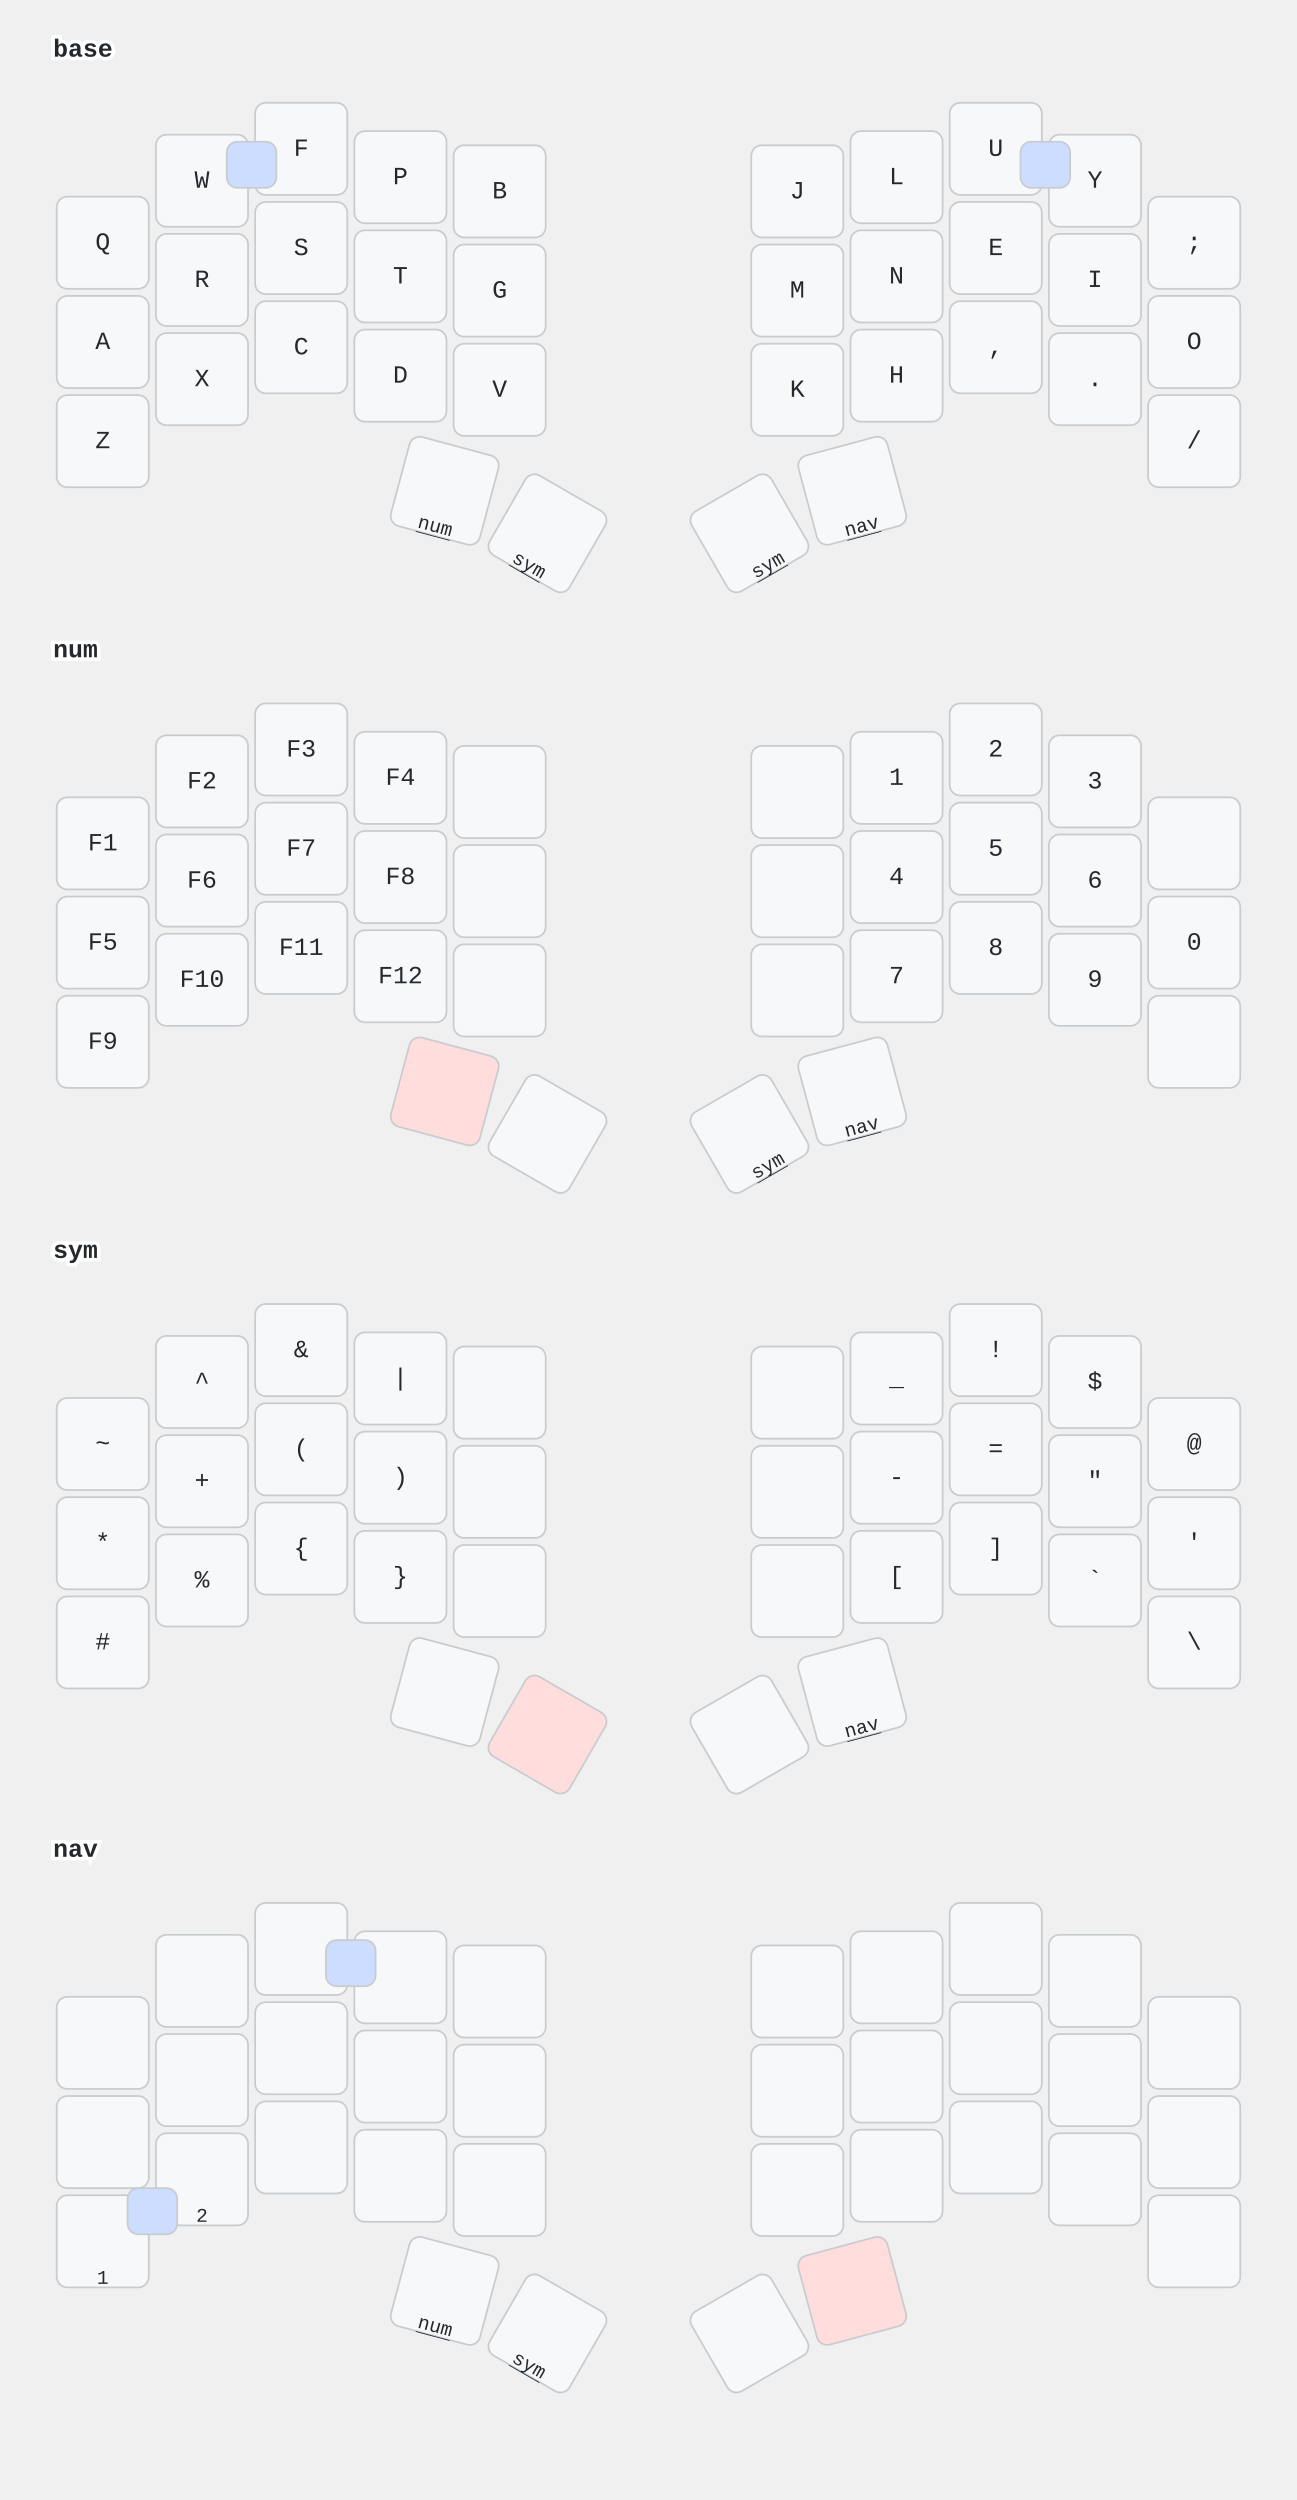
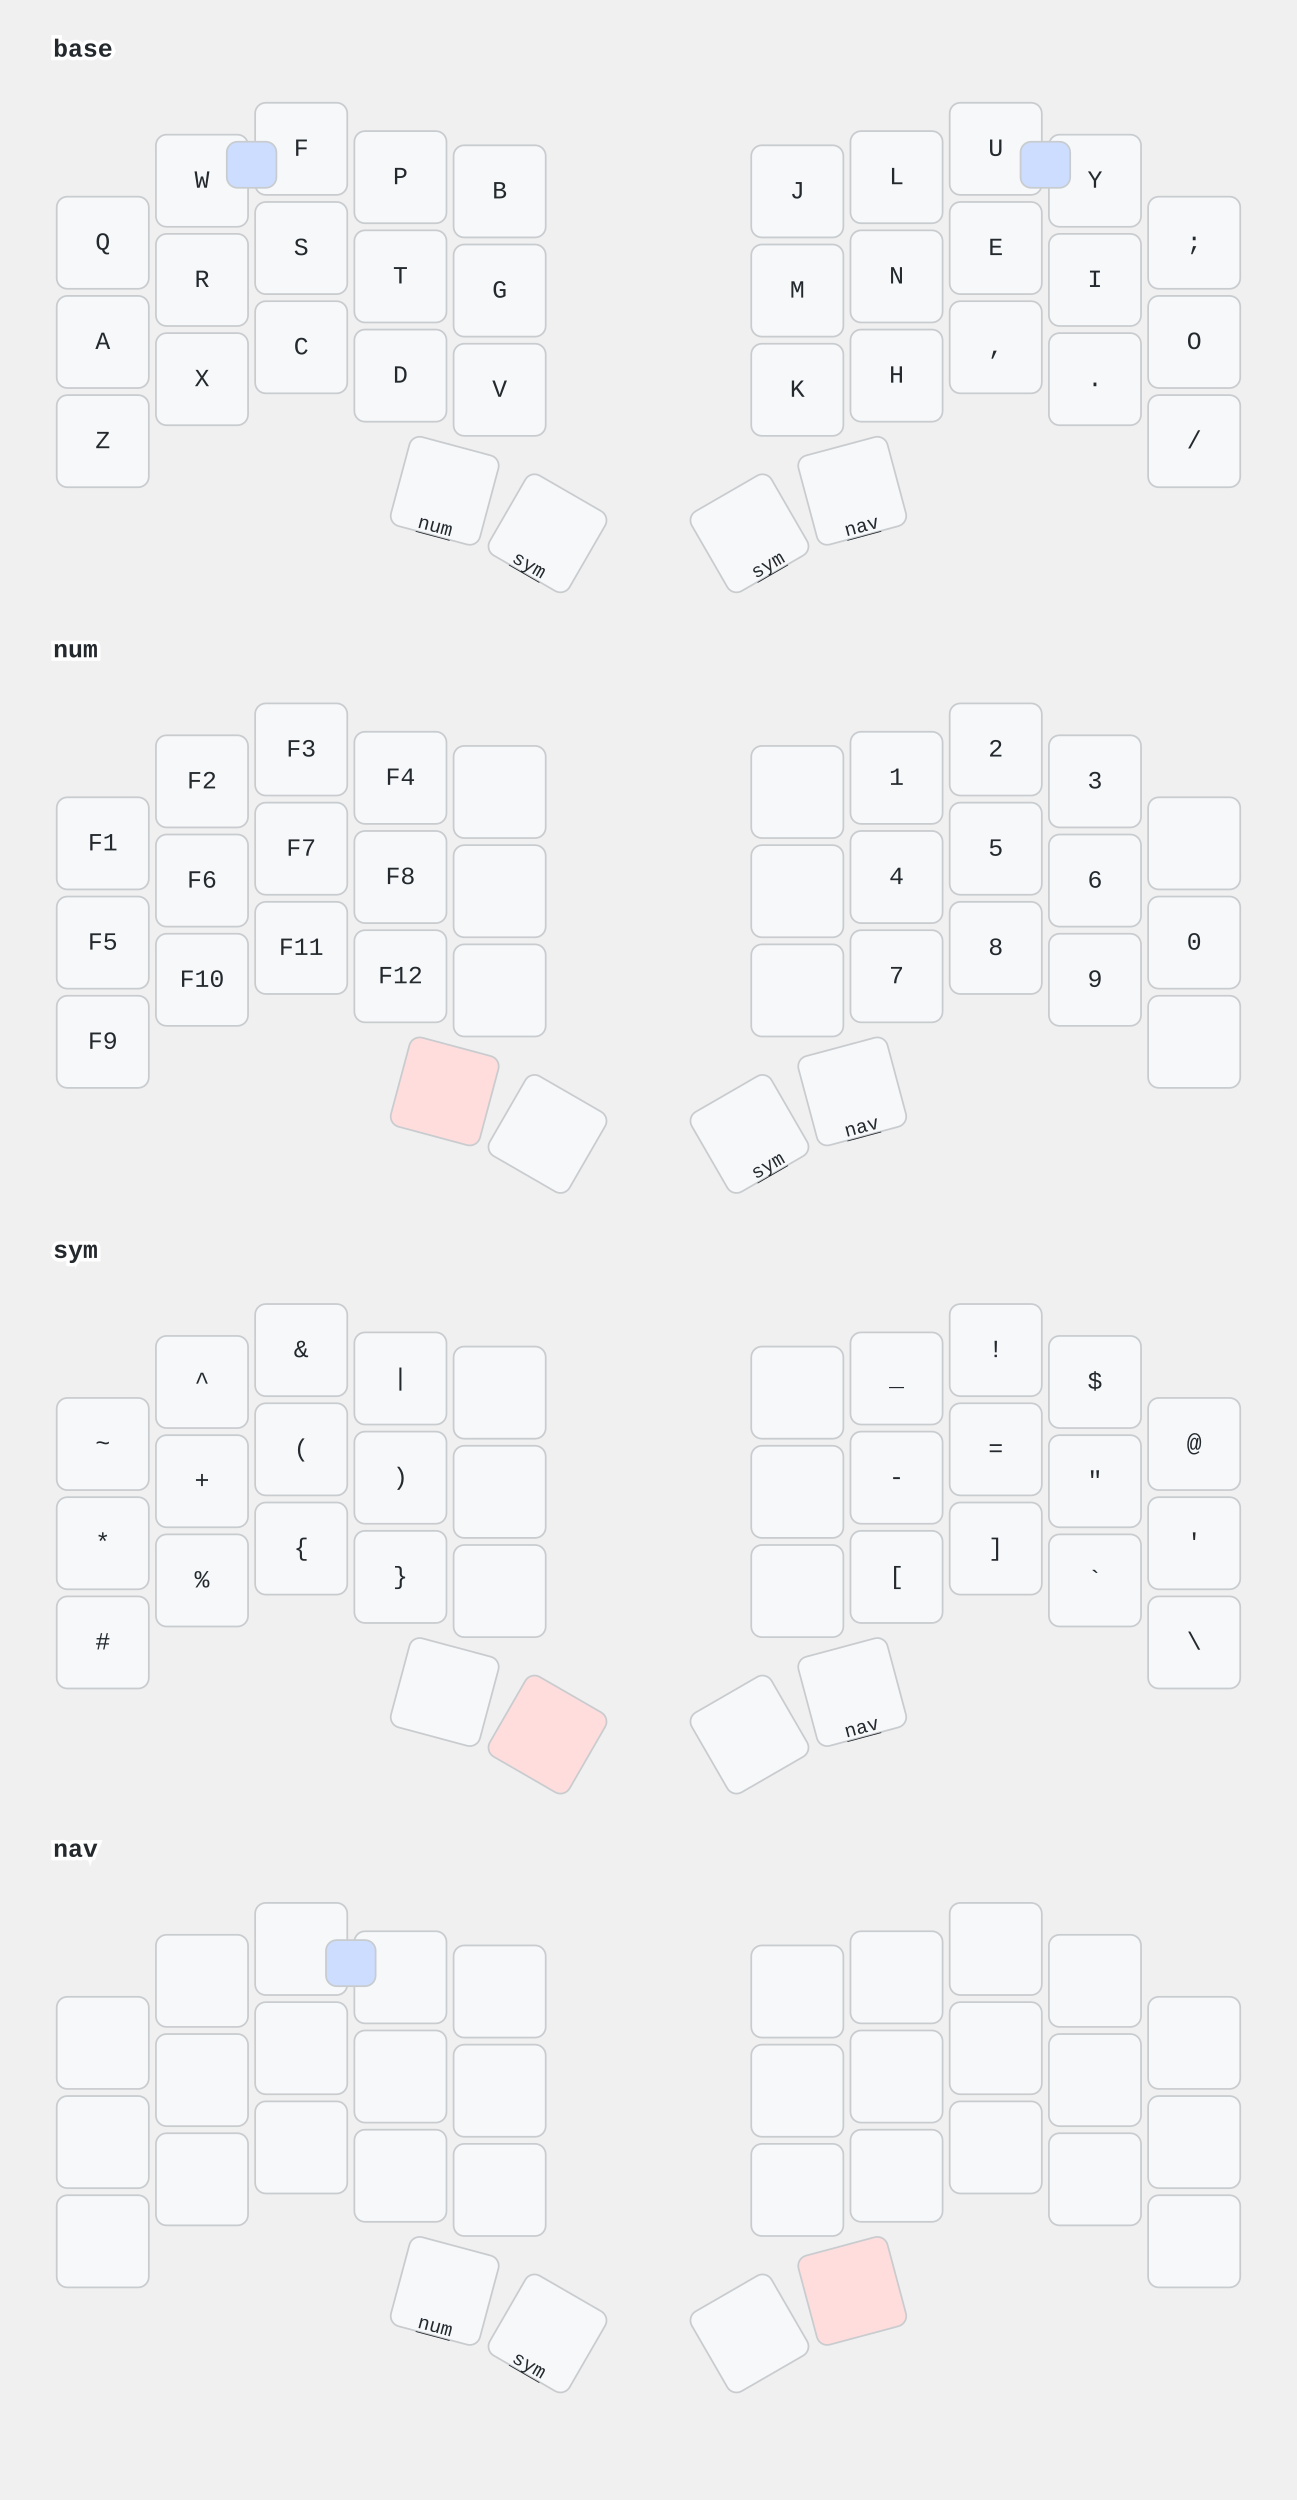
<svg xmlns="http://www.w3.org/2000/svg" xmlns:xlink="http://www.w3.org/1999/xlink" width="732" height="1411" viewBox="0 0 732 1411" class="keymap">
  <defs>/* start glyphs */
<svg id="mdi:alpha-w-box">
      <svg id="mdi-alpha-w-box" viewBox="0 0 24 24">
        <path d="M9,17H15A2,2 0 0,0 17,15V7H15V15H13V8H11V15H9V7H7V15A2,2 0 0,0 9,17M5,3H19A2,2 0 0,1 21,5V19A2,2 0 0,1 19,21H5A2,2 0 0,1 3,19V5A2,2 0 0,1 5,3Z" />
      </svg>
    </svg>
    <svg id="mdi:apple-keyboard-command">
      <svg id="mdi-apple-keyboard-command" viewBox="0 0 24 24">
        <path d="M6,2A4,4 0 0,1 10,6V8H14V6A4,4 0 0,1 18,2A4,4 0 0,1 22,6A4,4 0 0,1 18,10H16V14H18A4,4 0 0,1 22,18A4,4 0 0,1 18,22A4,4 0 0,1 14,18V16H10V18A4,4 0 0,1 6,22A4,4 0 0,1 2,18A4,4 0 0,1 6,14H8V10H6A4,4 0 0,1 2,6A4,4 0 0,1 6,2M16,18A2,2 0 0,0 18,20A2,2 0 0,0 20,18A2,2 0 0,0 18,16H16V18M14,10H10V14H14V10M6,16A2,2 0 0,0 4,18A2,2 0 0,0 6,20A2,2 0 0,0 8,18V16H6M8,6A2,2 0 0,0 6,4A2,2 0 0,0 4,6A2,2 0 0,0 6,8H8V6M18,8A2,2 0 0,0 20,6A2,2 0 0,0 18,4A2,2 0 0,0 16,6V8H18Z" />
      </svg>
    </svg>
    <svg id="mdi:apple-keyboard-control">
      <svg id="mdi-apple-keyboard-control" viewBox="0 0 24 24">
        <path d="M19.78,11.78L18.36,13.19L12,6.83L5.64,13.19L4.22,11.78L12,4L19.78,11.78Z" />
      </svg>
    </svg>
    <svg id="mdi:apple-keyboard-option">
      <svg id="mdi-apple-keyboard-option" viewBox="0 0 24 24">
        <path d="M3,4H9.11L16.15,18H21V20H14.88L7.84,6H3V4M14,4H21V6H14V4Z" />
      </svg>
    </svg>
    <svg id="mdi:apple-keyboard-shift">
      <svg id="mdi-apple-keyboard-shift" viewBox="0 0 24 24">
        <path d="M15,18V12H17.17L12,6.83L6.83,12H9V18H15M12,4L22,14H17V20H7V14H2L12,4Z" />
      </svg>
    </svg>
    <svg id="mdi:arrow-down-bold">
      <svg id="mdi-arrow-down-bold" viewBox="0 0 24 24">
        <path d="M9,4H15V12H19.84L12,19.84L4.16,12H9V4Z" />
      </svg>
    </svg>
    <svg id="mdi:arrow-left-bold">
      <svg id="mdi-arrow-left-bold" viewBox="0 0 24 24">
        <path d="M20,9V15H12V19.84L4.16,12L12,4.16V9H20Z" />
      </svg>
    </svg>
    <svg id="mdi:arrow-right-bold">
      <svg id="mdi-arrow-right-bold" viewBox="0 0 24 24">
        <path d="M4,15V9H12V4.16L19.84,12L12,19.84V15H4Z" />
      </svg>
    </svg>
    <svg id="mdi:arrow-up-bold">
      <svg id="mdi-arrow-up-bold" viewBox="0 0 24 24">
        <path d="M15,20H9V12H4.16L12,4.16L19.84,12H15V20Z" />
      </svg>
    </svg>
    <svg id="mdi:backspace-outline">
      <svg id="mdi-backspace-outline" viewBox="0 0 24 24">
        <path d="M19,15.59L17.59,17L14,13.41L10.41,17L9,15.59L12.59,12L9,8.41L10.41,7L14,10.59L17.59,7L19,8.41L15.41,12L19,15.59M22,3A2,2 0 0,1 24,5V19A2,2 0 0,1 22,21H7C6.31,21 5.77,20.64 5.41,20.11L0,12L5.41,3.88C5.77,3.35 6.31,3 7,3H22M22,5H7L2.28,12L7,19H22V5Z" />
      </svg>
    </svg>
    <svg id="mdi:backspace-reverse-outline">
      <svg id="mdi-backspace-reverse-outline" viewBox="0 0 24 24">
        <path d="M5,15.59L6.41,17L10,13.41L13.59,17L15,15.59L11.41,12L15,8.41L13.59,7L10,10.59L6.41,7L5,8.41L8.59,12L5,15.59M2,3A2,2 0 0,0 0,5V19A2,2 0 0,0 2,21H17C17.69,21 18.23,20.64 18.59,20.11L24,12L18.59,3.88C18.23,3.35 17.69,3 17,3H2M2,5H17L21.72,12L17,19H2V5Z" />
-       </svg>
-     </svg>
-     <svg id="mdi:bluetooth-connect">
-       <svg id="mdi-bluetooth-connect" viewBox="0 0 24 24">
-         <path d="M19,10L17,12L19,14L21,12M14.88,16.29L13,18.17V14.41M13,5.83L14.88,7.71L13,9.58M17.71,7.71L12,2H11V9.58L6.41,5L5,6.41L10.59,12L5,17.58L6.41,19L11,14.41V22H12L17.71,16.29L13.41,12M7,12L5,10L3,12L5,14L7,12Z" />
-       </svg>
-     </svg>
-     <svg id="mdi:bluetooth-off">
-       <svg id="mdi-bluetooth-off" viewBox="0 0 24 24">
-         <path d="M13,5.83L14.88,7.71L13.28,9.31L14.69,10.72L17.71,7.7L12,2H11V7.03L13,9.03M5.41,4L4,5.41L10.59,12L5,17.59L6.41,19L11,14.41V22H12L16.29,17.71L18.59,20L20,18.59M13,18.17V14.41L14.88,16.29" />
      </svg>
    </svg>
    <svg id="mdi:keyboard-esc">
      <svg id="mdi-keyboard-esc" viewBox="0 0 24 24">
        <path d="M1 7H7V9H3V11H7V13H3V15H7V17H1V7M11 7H15V9H11V11H13C14.11 11 15 11.9 15 13V15C15 16.11 14.11 17 13 17H9V15H13V13H11C9.9 13 9 12.11 9 11V9C9 7.9 9.9 7 11 7M19 7H21C22.11 7 23 7.9 23 9V10H21V9H19V15H21V14H23V15C23 16.11 22.11 17 21 17H19C17.9 17 17 16.11 17 15V9C17 7.9 17.9 7 19 7Z" />
      </svg>
    </svg>
    <svg id="mdi:keyboard-return">
      <svg id="mdi-keyboard-return" viewBox="0 0 24 24">
        <path d="M19,7V11H5.83L9.41,7.41L8,6L2,12L8,18L9.41,16.58L5.83,13H21V7H19Z" />
      </svg>
    </svg>
    <svg id="mdi:keyboard-space">
      <svg id="mdi-keyboard-space" viewBox="0 0 24 24">
        <path d="M3 15H5V19H19V15H21V19C21 20.1 20.1 21 19 21H5C3.9 21 3 20.1 3 19V15Z" />
      </svg>
    </svg>
    <svg id="mdi:keyboard-tab">
      <svg id="mdi-keyboard-tab" viewBox="0 0 24 24">
        <path d="M20,18H22V6H20M11.59,7.41L15.17,11H1V13H15.17L11.59,16.58L13,18L19,12L13,6L11.59,7.41Z" />
      </svg>
    </svg>
    <svg id="mdi:lightbulb-on-outline">
      <svg id="mdi-lightbulb-on-outline" viewBox="0 0 24 24">
        <path d="M20,11H23V13H20V11M1,11H4V13H1V11M13,1V4H11V1H13M4.92,3.5L7.05,5.64L5.63,7.05L3.5,4.93L4.92,3.5M16.95,5.63L19.07,3.5L20.5,4.93L18.37,7.05L16.95,5.63M12,6A6,6 0 0,1 18,12C18,14.22 16.79,16.16 15,17.2V19A1,1 0 0,1 14,20H10A1,1 0 0,1 9,19V17.2C7.21,16.16 6,14.22 6,12A6,6 0 0,1 12,6M14,21V22A1,1 0 0,1 13,23H11A1,1 0 0,1 10,22V21H14M11,18H13V15.87C14.73,15.43 16,13.86 16,12A4,4 0 0,0 12,8A4,4 0 0,0 8,12C8,13.86 9.27,15.43 11,15.87V18Z" />
      </svg>
    </svg>
    <svg id="mdi:minus">
      <svg id="mdi-minus" viewBox="0 0 24 24">
        <path d="M19,13H5V11H19V13Z" />
      </svg>
    </svg>
    <svg id="mdi:play-pause">
      <svg id="mdi-play-pause" viewBox="0 0 24 24">
        <path d="M3,5V19L11,12M13,19H16V5H13M18,5V19H21V5" />
      </svg>
    </svg>
    <svg id="mdi:plus">
      <svg id="mdi-plus" viewBox="0 0 24 24">
        <path d="M19,13H13V19H11V13H5V11H11V5H13V11H19V13Z" />
      </svg>
    </svg>
    <svg id="mdi:rocket">
      <svg id="mdi-rocket" viewBox="0 0 24 24">
        <path d="M20 22L16.14 20.45C16.84 18.92 17.34 17.34 17.65 15.73L20 22M7.86 20.45L4 22L6.35 15.73C6.66 17.34 7.16 18.92 7.86 20.45M12 2C12 2 17 4 17 12C17 15.1 16.25 17.75 15.33 19.83C15 20.55 14.29 21 13.5 21H10.5C9.71 21 9 20.55 8.67 19.83C7.76 17.75 7 15.1 7 12C7 4 12 2 12 2M12 12C13.1 12 14 11.1 14 10C14 8.9 13.1 8 12 8C10.9 8 10 8.9 10 10C10 11.1 10.9 12 12 12Z" />
      </svg>
    </svg>
    <svg id="mdi:skip-next">
      <svg id="mdi-skip-next" viewBox="0 0 24 24">
        <path d="M16,18H18V6H16M6,18L14.5,12L6,6V18Z" />
      </svg>
    </svg>
    <svg id="mdi:skip-previous">
      <svg id="mdi-skip-previous" viewBox="0 0 24 24">
        <path d="M6,18V6H8V18H6M9.5,12L18,6V18L9.5,12Z" />
      </svg>
    </svg>
    <svg id="mdi:transfer-down">
      <svg id="mdi-transfer-down" viewBox="0 0 24 24">
        <path d="M16,3V5H8V3H16M16,7V9H8V7H16M16,11V13H8V11H16M5,15H19L12,22L5,15Z" />
      </svg>
    </svg>
    <svg id="mdi:transfer-left">
      <svg id="mdi-transfer-left" viewBox="0 0 24 24">
        <path d="M21,16H19V8H21V16M17,16H15V8H17V16M13,16H11V8H13V16M9,5V19L2,12L9,5Z" />
      </svg>
    </svg>
    <svg id="mdi:transfer-right">
      <svg id="mdi-transfer-right" viewBox="0 0 24 24">
        <path d="M3,8H5V16H3V8M7,8H9V16H7V8M11,8H13V16H11V8M15,19.25V4.75L22.25,12L15,19.25Z" />
      </svg>
    </svg>
    <svg id="mdi:transfer-up">
      <svg id="mdi-transfer-up" viewBox="0 0 24 24">
        <path d="M8,21V19H16V21H8M8,17V15H16V17H8M8,13V11H16V13H8M19,9H5L12,2L19,9Z" />
      </svg>
    </svg>
    <svg id="mdi:volume-high">
      <svg id="mdi-volume-high" viewBox="0 0 24 24">
        <path d="M14,3.23V5.29C16.89,6.15 19,8.83 19,12C19,15.17 16.89,17.84 14,18.7V20.77C18,19.86 21,16.28 21,12C21,7.72 18,4.14 14,3.23M16.5,12C16.5,10.23 15.5,8.71 14,7.97V16C15.5,15.29 16.5,13.76 16.5,12M3,9V15H7L12,20V4L7,9H3Z" />
      </svg>
    </svg>
    <svg id="mdi:volume-low">
      <svg id="mdi-volume-low" viewBox="0 0 24 24">
        <path d="M7,9V15H11L16,20V4L11,9H7Z" />
      </svg>
    </svg>
    <svg id="mdi:volume-off">
      <svg id="mdi-volume-off" viewBox="0 0 24 24">
        <path d="M12,4L9.91,6.09L12,8.18M4.27,3L3,4.27L7.73,9H3V15H7L12,20V13.27L16.25,17.53C15.58,18.04 14.83,18.46 14,18.7V20.77C15.38,20.45 16.63,19.82 17.68,18.96L19.73,21L21,19.73L12,10.73M19,12C19,12.94 18.8,13.82 18.46,14.64L19.97,16.15C20.62,14.91 21,13.5 21,12C21,7.72 18,4.14 14,3.23V5.29C16.89,6.15 19,8.83 19,12M16.5,12C16.5,10.23 15.5,8.71 14,7.97V10.18L16.45,12.63C16.5,12.43 16.5,12.21 16.5,12Z" />
      </svg>
    </svg>
  </defs>/* end glyphs */
<style>/* inherit to force styles through use tags */
svg path {
    fill: inherit;
}

/* font and background color specifications */
svg.keymap {
    font-family: SFMono-Regular,Consolas,Liberation Mono,Menlo,monospace;
    font-size: 14px;
    font-kerning: normal;
    text-rendering: optimizeLegibility;
    fill: #24292e;
}

/* default key styling */
rect.key {
    fill: #f6f8fa;
}

rect.key, rect.combo {
    stroke: #c9cccf;
    stroke-width: 1;
}

/* default key side styling, only used is draw_key_sides is set */
rect.side {
    filter: brightness(90%);
}

/* color accent for combo boxes */
rect.combo, rect.combo-separate {
    fill: #cdf;
}

/* color accent for held keys */
rect.held, rect.combo.held {
    fill: #fdd;
}

/* color accent for ghost (optional) keys */
rect.ghost, rect.combo.ghost {
    stroke-dasharray: 4, 4;
    stroke-width: 2;
}

text {
    text-anchor: middle;
    dominant-baseline: middle;
}

/* styling for layer labels */
text.label {
    font-weight: bold;
    text-anchor: start;
    stroke: white;
    stroke-width: 4;
    paint-order: stroke;
}

/* styling for optional footer */
text.footer {
    text-anchor: end;
    dominant-baseline: auto;
    stroke: white;
    stroke-width: 4;
    paint-order: stroke;
}

/* styling for combo tap, and key non-tap label text */
text.combo, text.hold, text.shifted, text.left, text.right {
    font-size: 11px;
}

text.hold {
    text-anchor: middle;
    dominant-baseline: auto;
}

text.shifted {
    text-anchor: middle;
    dominant-baseline: hanging;
}

text.left {
    text-anchor: start;
}

text.right {
    text-anchor: end;
}

text.layer-activator {
    text-decoration: underline;
}

/* styling for hold/shifted label text in combo box */
text.combo.hold, text.combo.shifted, text.combo.left, text.combo.right {
    font-size: 8px;
}

/* lighter symbol for transparent keys */
text.trans {
    fill: #7b7e81;
}

/* styling for combo dendrons */
path.combo {
    stroke-width: 1;
    stroke: gray;
    fill: none;
}

/* Start Tabler Icons Cleanup */
/* cannot use height/width with glyphs */
.icon-tabler &gt; path {
    fill: inherit;
    stroke: inherit;
    stroke-width: 2;
}
/* hide tabler's default box */
.icon-tabler &gt; path[stroke="none"][fill="none"] {
    visibility: hidden;
}
/* End Tabler Icons Cleanup */
</style>
  <g transform="translate(30, 0)" class="layer-base">
    <text x="0" y="28" class="label" id="base">base</text>
    <g transform="translate(0, 56)">
      <g transform="translate(28, 81)" class="key keypos-0">
        <rect rx="6" ry="6" x="-26" y="-26" width="52" height="52" class="key" />
        <text x="0" y="0" class="key tap">Q</text>
      </g>
      <g transform="translate(84, 46)" class="key keypos-1">
        <rect rx="6" ry="6" x="-26" y="-26" width="52" height="52" class="key" />
        <text x="0" y="0" class="key tap">W</text>
      </g>
      <g transform="translate(140, 28)" class="key keypos-2">
        <rect rx="6" ry="6" x="-26" y="-26" width="52" height="52" class="key" />
        <text x="0" y="0" class="key tap">F</text>
      </g>
      <g transform="translate(196, 44)" class="key keypos-3">
        <rect rx="6" ry="6" x="-26" y="-26" width="52" height="52" class="key" />
        <text x="0" y="0" class="key tap">P</text>
      </g>
      <g transform="translate(252, 52)" class="key keypos-4">
        <rect rx="6" ry="6" x="-26" y="-26" width="52" height="52" class="key" />
        <text x="0" y="0" class="key tap">B</text>
      </g>
      <g transform="translate(420, 52)" class="key keypos-5">
        <rect rx="6" ry="6" x="-26" y="-26" width="52" height="52" class="key" />
        <text x="0" y="0" class="key tap">J</text>
      </g>
      <g transform="translate(476, 44)" class="key keypos-6">
        <rect rx="6" ry="6" x="-26" y="-26" width="52" height="52" class="key" />
        <text x="0" y="0" class="key tap">L</text>
      </g>
      <g transform="translate(532, 28)" class="key keypos-7">
        <rect rx="6" ry="6" x="-26" y="-26" width="52" height="52" class="key" />
        <text x="0" y="0" class="key tap">U</text>
      </g>
      <g transform="translate(588, 46)" class="key keypos-8">
        <rect rx="6" ry="6" x="-26" y="-26" width="52" height="52" class="key" />
        <text x="0" y="0" class="key tap">Y</text>
      </g>
      <g transform="translate(644, 81)" class="key keypos-9">
        <rect rx="6" ry="6" x="-26" y="-26" width="52" height="52" class="key" />
        <text x="0" y="0" class="key tap">;</text>
      </g>
      <g transform="translate(28, 137)" class="key keypos-10">
        <rect rx="6" ry="6" x="-26" y="-26" width="52" height="52" class="key" />
        <text x="0" y="0" class="key tap">A</text>
        <use href="#mdi:apple-keyboard-control" xlink:href="#mdi:apple-keyboard-control" x="-6" y="12" height="12" width="12.0" class="key hold glyph mdi:apple-keyboard-control" />
      </g>
      <g transform="translate(84, 102)" class="key keypos-11">
        <rect rx="6" ry="6" x="-26" y="-26" width="52" height="52" class="key" />
        <text x="0" y="0" class="key tap">R</text>
        <use href="#mdi:apple-keyboard-option" xlink:href="#mdi:apple-keyboard-option" x="-6" y="12" height="12" width="12.0" class="key hold glyph mdi:apple-keyboard-option" />
      </g>
      <g transform="translate(140, 84)" class="key keypos-12">
        <rect rx="6" ry="6" x="-26" y="-26" width="52" height="52" class="key" />
        <text x="0" y="0" class="key tap">S</text>
        <use href="#mdi:apple-keyboard-command" xlink:href="#mdi:apple-keyboard-command" x="-6" y="12" height="12" width="12.0" class="key hold glyph mdi:apple-keyboard-command" />
      </g>
      <g transform="translate(196, 100)" class="key keypos-13">
        <rect rx="6" ry="6" x="-26" y="-26" width="52" height="52" class="key" />
        <text x="0" y="0" class="key tap">T</text>
        <use href="#mdi:apple-keyboard-shift" xlink:href="#mdi:apple-keyboard-shift" x="-6" y="12" height="12" width="12.0" class="key hold glyph mdi:apple-keyboard-shift" />
      </g>
      <g transform="translate(252, 108)" class="key keypos-14">
        <rect rx="6" ry="6" x="-26" y="-26" width="52" height="52" class="key" />
        <text x="0" y="0" class="key tap">G</text>
      </g>
      <g transform="translate(420, 108)" class="key keypos-15">
        <rect rx="6" ry="6" x="-26" y="-26" width="52" height="52" class="key" />
        <text x="0" y="0" class="key tap">M</text>
      </g>
      <g transform="translate(476, 100)" class="key keypos-16">
        <rect rx="6" ry="6" x="-26" y="-26" width="52" height="52" class="key" />
        <text x="0" y="0" class="key tap">N</text>
        <use href="#mdi:apple-keyboard-shift" xlink:href="#mdi:apple-keyboard-shift" x="-6" y="12" height="12" width="12.0" class="key hold glyph mdi:apple-keyboard-shift" />
      </g>
      <g transform="translate(532, 84)" class="key keypos-17">
        <rect rx="6" ry="6" x="-26" y="-26" width="52" height="52" class="key" />
        <text x="0" y="0" class="key tap">E</text>
        <use href="#mdi:apple-keyboard-command" xlink:href="#mdi:apple-keyboard-command" x="-6" y="12" height="12" width="12.0" class="key hold glyph mdi:apple-keyboard-command" />
      </g>
      <g transform="translate(588, 102)" class="key keypos-18">
        <rect rx="6" ry="6" x="-26" y="-26" width="52" height="52" class="key" />
        <text x="0" y="0" class="key tap">I</text>
        <use href="#mdi:apple-keyboard-option" xlink:href="#mdi:apple-keyboard-option" x="-6" y="12" height="12" width="12.0" class="key hold glyph mdi:apple-keyboard-option" />
      </g>
      <g transform="translate(644, 137)" class="key keypos-19">
        <rect rx="6" ry="6" x="-26" y="-26" width="52" height="52" class="key" />
        <text x="0" y="0" class="key tap">O</text>
        <use href="#mdi:apple-keyboard-control" xlink:href="#mdi:apple-keyboard-control" x="-6" y="12" height="12" width="12.0" class="key hold glyph mdi:apple-keyboard-control" />
      </g>
      <g transform="translate(28, 193)" class="key keypos-20">
        <rect rx="6" ry="6" x="-26" y="-26" width="52" height="52" class="key" />
        <text x="0" y="0" class="key tap">Z</text>
      </g>
      <g transform="translate(84, 158)" class="key keypos-21">
        <rect rx="6" ry="6" x="-26" y="-26" width="52" height="52" class="key" />
        <text x="0" y="0" class="key tap">X</text>
      </g>
      <g transform="translate(140, 140)" class="key keypos-22">
        <rect rx="6" ry="6" x="-26" y="-26" width="52" height="52" class="key" />
        <text x="0" y="0" class="key tap">C</text>
      </g>
      <g transform="translate(196, 156)" class="key keypos-23">
        <rect rx="6" ry="6" x="-26" y="-26" width="52" height="52" class="key" />
        <text x="0" y="0" class="key tap">D</text>
        <use href="#mdi:rocket" xlink:href="#mdi:rocket" x="-6" y="12" height="12" width="12.0" class="key hold glyph mdi:rocket" />
      </g>
      <g transform="translate(252, 164)" class="key keypos-24">
        <rect rx="6" ry="6" x="-26" y="-26" width="52" height="52" class="key" />
        <text x="0" y="0" class="key tap">V</text>
      </g>
      <g transform="translate(420, 164)" class="key keypos-25">
        <rect rx="6" ry="6" x="-26" y="-26" width="52" height="52" class="key" />
        <text x="0" y="0" class="key tap">K</text>
      </g>
      <g transform="translate(476, 156)" class="key keypos-26">
        <rect rx="6" ry="6" x="-26" y="-26" width="52" height="52" class="key" />
        <text x="0" y="0" class="key tap">H</text>
        <use href="#mdi:rocket" xlink:href="#mdi:rocket" x="-6" y="12" height="12" width="12.0" class="key hold glyph mdi:rocket" />
      </g>
      <g transform="translate(532, 140)" class="key keypos-27">
        <rect rx="6" ry="6" x="-26" y="-26" width="52" height="52" class="key" />
        <text x="0" y="0" class="key tap">,</text>
      </g>
      <g transform="translate(588, 158)" class="key keypos-28">
        <rect rx="6" ry="6" x="-26" y="-26" width="52" height="52" class="key" />
        <text x="0" y="0" class="key tap">.</text>
      </g>
      <g transform="translate(644, 193)" class="key keypos-29">
        <rect rx="6" ry="6" x="-26" y="-26" width="52" height="52" class="key" />
        <text x="0" y="0" class="key tap">/</text>
      </g>
      <g transform="translate(221, 221) rotate(15.0)" class="key keypos-30">
        <rect rx="6" ry="6" x="-26" y="-26" width="52" height="52" class="key" />
        <use href="#mdi:keyboard-tab" xlink:href="#mdi:keyboard-tab" x="-7" y="-7" height="14" width="14.0" class="key tap glyph mdi:keyboard-tab" />
        <a href="#num">
          <text x="0" y="24" class="key hold layer-activator">num</text>
        </a>
      </g>
      <g transform="translate(279, 245) rotate(30.0)" class="key keypos-31">
        <rect rx="6" ry="6" x="-26" y="-26" width="52" height="52" class="key" />
        <use href="#mdi:keyboard-space" xlink:href="#mdi:keyboard-space" x="-7" y="-7" height="14" width="14.0" class="key tap glyph mdi:keyboard-space" />
        <a href="#sym">
          <text x="0" y="24" class="key hold layer-activator">sym</text>
        </a>
      </g>
      <g transform="translate(393, 245) rotate(-30.0)" class="key keypos-32">
        <rect rx="6" ry="6" x="-26" y="-26" width="52" height="52" class="key" />
        <use href="#mdi:keyboard-space" xlink:href="#mdi:keyboard-space" x="-7" y="-7" height="14" width="14.0" class="key tap glyph mdi:keyboard-space" />
        <a href="#sym">
          <text x="0" y="24" class="key hold layer-activator">sym</text>
        </a>
      </g>
      <g transform="translate(451, 221) rotate(-15.0)" class="key keypos-33">
        <rect rx="6" ry="6" x="-26" y="-26" width="52" height="52" class="key" />
        <use href="#mdi:keyboard-return" xlink:href="#mdi:keyboard-return" x="-7" y="-7" height="14" width="14.0" class="key tap glyph mdi:keyboard-return" />
        <a href="#nav">
          <text x="0" y="24" class="key hold layer-activator">nav</text>
        </a>
      </g>
      <g class="combo combopos-0">
        <rect rx="6" ry="6" x="98" y="24" width="28" height="26" class="combo" />
        <use href="#mdi:keyboard-esc" xlink:href="#mdi:keyboard-esc" x="105" y="30" height="14" width="14.0" class="combo tap glyph mdi:keyboard-esc" />
      </g>
      <g class="combo combopos-1">
        <rect rx="6" ry="6" x="546" y="24" width="28" height="26" class="combo" />
        <use href="#mdi:alpha-w-box" xlink:href="#mdi:alpha-w-box" x="553" y="30" height="14" width="14.0" class="combo tap glyph mdi:alpha-w-box" />
      </g>
    </g>
  </g>
  <g transform="translate(30, 339)" class="layer-num">
    <text x="0" y="28" class="label" id="num">num</text>
    <g transform="translate(0, 56)">
      <g transform="translate(28, 81)" class="key keypos-0">
        <rect rx="6" ry="6" x="-26" y="-26" width="52" height="52" class="key" />
        <text x="0" y="0" class="key tap">F1</text>
      </g>
      <g transform="translate(84, 46)" class="key keypos-1">
        <rect rx="6" ry="6" x="-26" y="-26" width="52" height="52" class="key" />
        <text x="0" y="0" class="key tap">F2</text>
      </g>
      <g transform="translate(140, 28)" class="key keypos-2">
        <rect rx="6" ry="6" x="-26" y="-26" width="52" height="52" class="key" />
        <text x="0" y="0" class="key tap">F3</text>
      </g>
      <g transform="translate(196, 44)" class="key keypos-3">
        <rect rx="6" ry="6" x="-26" y="-26" width="52" height="52" class="key" />
        <text x="0" y="0" class="key tap">F4</text>
      </g>
      <g transform="translate(252, 52)" class="key none keypos-4">
        <rect rx="6" ry="6" x="-26" y="-26" width="52" height="52" class="key none" />
      </g>
      <g transform="translate(420, 52)" class="key none keypos-5">
        <rect rx="6" ry="6" x="-26" y="-26" width="52" height="52" class="key none" />
      </g>
      <g transform="translate(476, 44)" class="key keypos-6">
        <rect rx="6" ry="6" x="-26" y="-26" width="52" height="52" class="key" />
        <text x="0" y="0" class="key tap">1</text>
      </g>
      <g transform="translate(532, 28)" class="key keypos-7">
        <rect rx="6" ry="6" x="-26" y="-26" width="52" height="52" class="key" />
        <text x="0" y="0" class="key tap">2</text>
      </g>
      <g transform="translate(588, 46)" class="key keypos-8">
        <rect rx="6" ry="6" x="-26" y="-26" width="52" height="52" class="key" />
        <text x="0" y="0" class="key tap">3</text>
      </g>
      <g transform="translate(644, 81)" class="key none keypos-9">
        <rect rx="6" ry="6" x="-26" y="-26" width="52" height="52" class="key none" />
      </g>
      <g transform="translate(28, 137)" class="key keypos-10">
        <rect rx="6" ry="6" x="-26" y="-26" width="52" height="52" class="key" />
        <text x="0" y="0" class="key tap">F5</text>
      </g>
      <g transform="translate(84, 102)" class="key keypos-11">
        <rect rx="6" ry="6" x="-26" y="-26" width="52" height="52" class="key" />
        <text x="0" y="0" class="key tap">F6</text>
      </g>
      <g transform="translate(140, 84)" class="key keypos-12">
        <rect rx="6" ry="6" x="-26" y="-26" width="52" height="52" class="key" />
        <text x="0" y="0" class="key tap">F7</text>
      </g>
      <g transform="translate(196, 100)" class="key keypos-13">
        <rect rx="6" ry="6" x="-26" y="-26" width="52" height="52" class="key" />
        <text x="0" y="0" class="key tap">F8</text>
      </g>
      <g transform="translate(252, 108)" class="key none keypos-14">
        <rect rx="6" ry="6" x="-26" y="-26" width="52" height="52" class="key none" />
      </g>
      <g transform="translate(420, 108)" class="key none keypos-15">
        <rect rx="6" ry="6" x="-26" y="-26" width="52" height="52" class="key none" />
      </g>
      <g transform="translate(476, 100)" class="key keypos-16">
        <rect rx="6" ry="6" x="-26" y="-26" width="52" height="52" class="key" />
        <text x="0" y="0" class="key tap">4</text>
      </g>
      <g transform="translate(532, 84)" class="key keypos-17">
        <rect rx="6" ry="6" x="-26" y="-26" width="52" height="52" class="key" />
        <text x="0" y="0" class="key tap">5</text>
      </g>
      <g transform="translate(588, 102)" class="key keypos-18">
        <rect rx="6" ry="6" x="-26" y="-26" width="52" height="52" class="key" />
        <text x="0" y="0" class="key tap">6</text>
      </g>
      <g transform="translate(644, 137)" class="key keypos-19">
        <rect rx="6" ry="6" x="-26" y="-26" width="52" height="52" class="key" />
        <text x="0" y="0" class="key tap">0</text>
      </g>
      <g transform="translate(28, 193)" class="key keypos-20">
        <rect rx="6" ry="6" x="-26" y="-26" width="52" height="52" class="key" />
        <text x="0" y="0" class="key tap">F9</text>
      </g>
      <g transform="translate(84, 158)" class="key keypos-21">
        <rect rx="6" ry="6" x="-26" y="-26" width="52" height="52" class="key" />
        <text x="0" y="0" class="key tap">F10</text>
      </g>
      <g transform="translate(140, 140)" class="key keypos-22">
        <rect rx="6" ry="6" x="-26" y="-26" width="52" height="52" class="key" />
        <text x="0" y="0" class="key tap">F11</text>
      </g>
      <g transform="translate(196, 156)" class="key keypos-23">
        <rect rx="6" ry="6" x="-26" y="-26" width="52" height="52" class="key" />
        <text x="0" y="0" class="key tap">F12</text>
      </g>
      <g transform="translate(252, 164)" class="key none keypos-24">
        <rect rx="6" ry="6" x="-26" y="-26" width="52" height="52" class="key none" />
      </g>
      <g transform="translate(420, 164)" class="key none keypos-25">
        <rect rx="6" ry="6" x="-26" y="-26" width="52" height="52" class="key none" />
      </g>
      <g transform="translate(476, 156)" class="key keypos-26">
        <rect rx="6" ry="6" x="-26" y="-26" width="52" height="52" class="key" />
        <text x="0" y="0" class="key tap">7</text>
      </g>
      <g transform="translate(532, 140)" class="key keypos-27">
        <rect rx="6" ry="6" x="-26" y="-26" width="52" height="52" class="key" />
        <text x="0" y="0" class="key tap">8</text>
      </g>
      <g transform="translate(588, 158)" class="key keypos-28">
        <rect rx="6" ry="6" x="-26" y="-26" width="52" height="52" class="key" />
        <text x="0" y="0" class="key tap">9</text>
      </g>
      <g transform="translate(644, 193)" class="key none keypos-29">
        <rect rx="6" ry="6" x="-26" y="-26" width="52" height="52" class="key none" />
      </g>
      <g transform="translate(221, 221) rotate(15.0)" class="key held keypos-30">
        <rect rx="6" ry="6" x="-26" y="-26" width="52" height="52" class="key held" />
      </g>
      <g transform="translate(279, 245) rotate(30.0)" class="key none keypos-31">
        <rect rx="6" ry="6" x="-26" y="-26" width="52" height="52" class="key none" />
      </g>
      <g transform="translate(393, 245) rotate(-30.0)" class="key keypos-32">
        <rect rx="6" ry="6" x="-26" y="-26" width="52" height="52" class="key" />
        <use href="#mdi:keyboard-space" xlink:href="#mdi:keyboard-space" x="-7" y="-7" height="14" width="14.0" class="key tap glyph mdi:keyboard-space" />
        <a href="#sym">
          <text x="0" y="24" class="key hold layer-activator">sym</text>
        </a>
      </g>
      <g transform="translate(451, 221) rotate(-15.0)" class="key keypos-33">
        <rect rx="6" ry="6" x="-26" y="-26" width="52" height="52" class="key" />
        <use href="#mdi:keyboard-return" xlink:href="#mdi:keyboard-return" x="-7" y="-7" height="14" width="14.0" class="key tap glyph mdi:keyboard-return" />
        <a href="#nav">
          <text x="0" y="24" class="key hold layer-activator">nav</text>
        </a>
      </g>
    </g>
  </g>
  <g transform="translate(30, 678)" class="layer-sym">
    <text x="0" y="28" class="label" id="sym">sym</text>
    <g transform="translate(0, 56)">
      <g transform="translate(28, 81)" class="key keypos-0">
        <rect rx="6" ry="6" x="-26" y="-26" width="52" height="52" class="key" />
        <text x="0" y="0" class="key tap">~</text>
      </g>
      <g transform="translate(84, 46)" class="key keypos-1">
        <rect rx="6" ry="6" x="-26" y="-26" width="52" height="52" class="key" />
        <text x="0" y="0" class="key tap">^</text>
      </g>
      <g transform="translate(140, 28)" class="key keypos-2">
        <rect rx="6" ry="6" x="-26" y="-26" width="52" height="52" class="key" />
        <text x="0" y="0" class="key tap">&amp;</text>
      </g>
      <g transform="translate(196, 44)" class="key keypos-3">
        <rect rx="6" ry="6" x="-26" y="-26" width="52" height="52" class="key" />
        <text x="0" y="0" class="key tap">|</text>
      </g>
      <g transform="translate(252, 52)" class="key none keypos-4">
        <rect rx="6" ry="6" x="-26" y="-26" width="52" height="52" class="key none" />
      </g>
      <g transform="translate(420, 52)" class="key none keypos-5">
        <rect rx="6" ry="6" x="-26" y="-26" width="52" height="52" class="key none" />
      </g>
      <g transform="translate(476, 44)" class="key keypos-6">
        <rect rx="6" ry="6" x="-26" y="-26" width="52" height="52" class="key" />
        <text x="0" y="0" class="key tap">_</text>
      </g>
      <g transform="translate(532, 28)" class="key keypos-7">
        <rect rx="6" ry="6" x="-26" y="-26" width="52" height="52" class="key" />
        <text x="0" y="0" class="key tap">!</text>
      </g>
      <g transform="translate(588, 46)" class="key keypos-8">
        <rect rx="6" ry="6" x="-26" y="-26" width="52" height="52" class="key" />
        <text x="0" y="0" class="key tap">$</text>
      </g>
      <g transform="translate(644, 81)" class="key keypos-9">
        <rect rx="6" ry="6" x="-26" y="-26" width="52" height="52" class="key" />
        <text x="0" y="0" class="key tap">@</text>
      </g>
      <g transform="translate(28, 137)" class="key keypos-10">
        <rect rx="6" ry="6" x="-26" y="-26" width="52" height="52" class="key" />
        <text x="0" y="0" class="key tap">*</text>
      </g>
      <g transform="translate(84, 102)" class="key keypos-11">
        <rect rx="6" ry="6" x="-26" y="-26" width="52" height="52" class="key" />
        <text x="0" y="0" class="key tap">+</text>
      </g>
      <g transform="translate(140, 84)" class="key keypos-12">
        <rect rx="6" ry="6" x="-26" y="-26" width="52" height="52" class="key" />
        <text x="0" y="0" class="key tap">(</text>
      </g>
      <g transform="translate(196, 100)" class="key keypos-13">
        <rect rx="6" ry="6" x="-26" y="-26" width="52" height="52" class="key" />
        <text x="0" y="0" class="key tap">)</text>
      </g>
      <g transform="translate(252, 108)" class="key none keypos-14">
        <rect rx="6" ry="6" x="-26" y="-26" width="52" height="52" class="key none" />
      </g>
      <g transform="translate(420, 108)" class="key none keypos-15">
        <rect rx="6" ry="6" x="-26" y="-26" width="52" height="52" class="key none" />
      </g>
      <g transform="translate(476, 100)" class="key keypos-16">
        <rect rx="6" ry="6" x="-26" y="-26" width="52" height="52" class="key" />
        <text x="0" y="0" class="key tap">-</text>
      </g>
      <g transform="translate(532, 84)" class="key keypos-17">
        <rect rx="6" ry="6" x="-26" y="-26" width="52" height="52" class="key" />
        <text x="0" y="0" class="key tap">=</text>
      </g>
      <g transform="translate(588, 102)" class="key keypos-18">
        <rect rx="6" ry="6" x="-26" y="-26" width="52" height="52" class="key" />
        <text x="0" y="0" class="key tap">"</text>
      </g>
      <g transform="translate(644, 137)" class="key keypos-19">
        <rect rx="6" ry="6" x="-26" y="-26" width="52" height="52" class="key" />
        <text x="0" y="0" class="key tap">'</text>
      </g>
      <g transform="translate(28, 193)" class="key keypos-20">
        <rect rx="6" ry="6" x="-26" y="-26" width="52" height="52" class="key" />
        <text x="0" y="0" class="key tap">#</text>
      </g>
      <g transform="translate(84, 158)" class="key keypos-21">
        <rect rx="6" ry="6" x="-26" y="-26" width="52" height="52" class="key" />
        <text x="0" y="0" class="key tap">%</text>
      </g>
      <g transform="translate(140, 140)" class="key keypos-22">
        <rect rx="6" ry="6" x="-26" y="-26" width="52" height="52" class="key" />
        <text x="0" y="0" class="key tap">{</text>
      </g>
      <g transform="translate(196, 156)" class="key keypos-23">
        <rect rx="6" ry="6" x="-26" y="-26" width="52" height="52" class="key" />
        <text x="0" y="0" class="key tap">}</text>
      </g>
      <g transform="translate(252, 164)" class="key none keypos-24">
        <rect rx="6" ry="6" x="-26" y="-26" width="52" height="52" class="key none" />
      </g>
      <g transform="translate(420, 164)" class="key none keypos-25">
        <rect rx="6" ry="6" x="-26" y="-26" width="52" height="52" class="key none" />
      </g>
      <g transform="translate(476, 156)" class="key keypos-26">
        <rect rx="6" ry="6" x="-26" y="-26" width="52" height="52" class="key" />
        <text x="0" y="0" class="key tap">[</text>
      </g>
      <g transform="translate(532, 140)" class="key keypos-27">
        <rect rx="6" ry="6" x="-26" y="-26" width="52" height="52" class="key" />
        <text x="0" y="0" class="key tap">]</text>
      </g>
      <g transform="translate(588, 158)" class="key keypos-28">
        <rect rx="6" ry="6" x="-26" y="-26" width="52" height="52" class="key" />
        <text x="0" y="0" class="key tap">`</text>
      </g>
      <g transform="translate(644, 193)" class="key keypos-29">
        <rect rx="6" ry="6" x="-26" y="-26" width="52" height="52" class="key" />
        <text x="0" y="0" class="key tap">\</text>
      </g>
      <g transform="translate(221, 221) rotate(15.0)" class="key none keypos-30">
        <rect rx="6" ry="6" x="-26" y="-26" width="52" height="52" class="key none" />
      </g>
      <g transform="translate(279, 245) rotate(30.0)" class="key held keypos-31">
        <rect rx="6" ry="6" x="-26" y="-26" width="52" height="52" class="key held" />
      </g>
      <g transform="translate(393, 245) rotate(-30.0)" class="key none keypos-32">
        <rect rx="6" ry="6" x="-26" y="-26" width="52" height="52" class="key none" />
      </g>
      <g transform="translate(451, 221) rotate(-15.0)" class="key keypos-33">
        <rect rx="6" ry="6" x="-26" y="-26" width="52" height="52" class="key" />
        <use href="#mdi:keyboard-return" xlink:href="#mdi:keyboard-return" x="-7" y="-7" height="14" width="14.0" class="key tap glyph mdi:keyboard-return" />
        <a href="#nav">
          <text x="0" y="24" class="key hold layer-activator">nav</text>
        </a>
      </g>
    </g>
  </g>
  <g transform="translate(30, 1016)" class="layer-nav">
    <text x="0" y="28" class="label" id="nav">nav</text>
    <g transform="translate(0, 56)">
      <g transform="translate(28, 81)" class="key keypos-0">
        <rect rx="6" ry="6" x="-26" y="-26" width="52" height="52" class="key" />
        <use href="#mdi:lightbulb-on-outline" xlink:href="#mdi:lightbulb-on-outline" x="-7" y="-7" height="14" width="14.0" class="key tap glyph mdi:lightbulb-on-outline" />
        <use href="#mdi:minus" xlink:href="#mdi:minus" x="-6" y="12" height="12" width="12.0" class="key hold glyph mdi:minus" />
      </g>
      <g transform="translate(84, 46)" class="key keypos-1">
        <rect rx="6" ry="6" x="-26" y="-26" width="52" height="52" class="key" />
        <use href="#mdi:lightbulb-on-outline" xlink:href="#mdi:lightbulb-on-outline" x="-7" y="-7" height="14" width="14.0" class="key tap glyph mdi:lightbulb-on-outline" />
        <use href="#mdi:plus" xlink:href="#mdi:plus" x="-6" y="12" height="12" width="12.0" class="key hold glyph mdi:plus" />
      </g>
      <g transform="translate(140, 28)" class="key keypos-2">
        <rect rx="6" ry="6" x="-26" y="-26" width="52" height="52" class="key" />
        <use href="#mdi:volume-low" xlink:href="#mdi:volume-low" x="-7" y="-7" height="14" width="14.0" class="key tap glyph mdi:volume-low" />
      </g>
      <g transform="translate(196, 44)" class="key keypos-3">
        <rect rx="6" ry="6" x="-26" y="-26" width="52" height="52" class="key" />
        <use href="#mdi:volume-high" xlink:href="#mdi:volume-high" x="-7" y="-7" height="14" width="14.0" class="key tap glyph mdi:volume-high" />
      </g>
      <g transform="translate(252, 52)" class="key none keypos-4">
        <rect rx="6" ry="6" x="-26" y="-26" width="52" height="52" class="key none" />
      </g>
      <g transform="translate(420, 52)" class="key keypos-5">
        <rect rx="6" ry="6" x="-26" y="-26" width="52" height="52" class="key" />
        <use href="#mdi:transfer-up" xlink:href="#mdi:transfer-up" x="-7" y="-7" height="14" width="14.0" class="key tap glyph mdi:transfer-up" />
      </g>
      <g transform="translate(476, 44)" class="key keypos-6">
        <rect rx="6" ry="6" x="-26" y="-26" width="52" height="52" class="key" />
        <use href="#mdi:transfer-left" xlink:href="#mdi:transfer-left" x="-7" y="-7" height="14" width="14.0" class="key tap glyph mdi:transfer-left" />
      </g>
      <g transform="translate(532, 28)" class="key keypos-7">
        <rect rx="6" ry="6" x="-26" y="-26" width="52" height="52" class="key" />
        <use href="#mdi:arrow-up-bold" xlink:href="#mdi:arrow-up-bold" x="-7" y="-7" height="14" width="14.0" class="key tap glyph mdi:arrow-up-bold" />
      </g>
      <g transform="translate(588, 46)" class="key keypos-8">
        <rect rx="6" ry="6" x="-26" y="-26" width="52" height="52" class="key" />
        <use href="#mdi:transfer-right" xlink:href="#mdi:transfer-right" x="-7" y="-7" height="14" width="14.0" class="key tap glyph mdi:transfer-right" />
      </g>
      <g transform="translate(644, 81)" class="key keypos-9">
        <rect rx="6" ry="6" x="-26" y="-26" width="52" height="52" class="key" />
        <use href="#mdi:backspace-reverse-outline" xlink:href="#mdi:backspace-reverse-outline" x="-7" y="-7" height="14" width="14.0" class="key tap glyph mdi:backspace-reverse-outline" />
      </g>
      <g transform="translate(28, 137)" class="key keypos-10">
        <rect rx="6" ry="6" x="-26" y="-26" width="52" height="52" class="key" />
        <use href="#mdi:apple-keyboard-control" xlink:href="#mdi:apple-keyboard-control" x="-7" y="-7" height="14" width="14.0" class="key tap glyph mdi:apple-keyboard-control" />
      </g>
      <g transform="translate(84, 102)" class="key keypos-11">
        <rect rx="6" ry="6" x="-26" y="-26" width="52" height="52" class="key" />
        <use href="#mdi:apple-keyboard-option" xlink:href="#mdi:apple-keyboard-option" x="-7" y="-7" height="14" width="14.0" class="key tap glyph mdi:apple-keyboard-option" />
      </g>
      <g transform="translate(140, 84)" class="key keypos-12">
        <rect rx="6" ry="6" x="-26" y="-26" width="52" height="52" class="key" />
        <use href="#mdi:apple-keyboard-command" xlink:href="#mdi:apple-keyboard-command" x="-7" y="-7" height="14" width="14.0" class="key tap glyph mdi:apple-keyboard-command" />
      </g>
      <g transform="translate(196, 100)" class="key keypos-13">
        <rect rx="6" ry="6" x="-26" y="-26" width="52" height="52" class="key" />
        <use href="#mdi:apple-keyboard-shift" xlink:href="#mdi:apple-keyboard-shift" x="-7" y="-7" height="14" width="14.0" class="key tap glyph mdi:apple-keyboard-shift" />
      </g>
      <g transform="translate(252, 108)" class="key none keypos-14">
        <rect rx="6" ry="6" x="-26" y="-26" width="52" height="52" class="key none" />
      </g>
      <g transform="translate(420, 108)" class="key keypos-15">
        <rect rx="6" ry="6" x="-26" y="-26" width="52" height="52" class="key" />
        <use href="#mdi:transfer-down" xlink:href="#mdi:transfer-down" x="-7" y="-7" height="14" width="14.0" class="key tap glyph mdi:transfer-down" />
      </g>
      <g transform="translate(476, 100)" class="key keypos-16">
        <rect rx="6" ry="6" x="-26" y="-26" width="52" height="52" class="key" />
        <use href="#mdi:arrow-left-bold" xlink:href="#mdi:arrow-left-bold" x="-7" y="-7" height="14" width="14.0" class="key tap glyph mdi:arrow-left-bold" />
      </g>
      <g transform="translate(532, 84)" class="key keypos-17">
        <rect rx="6" ry="6" x="-26" y="-26" width="52" height="52" class="key" />
        <use href="#mdi:arrow-down-bold" xlink:href="#mdi:arrow-down-bold" x="-7" y="-7" height="14" width="14.0" class="key tap glyph mdi:arrow-down-bold" />
      </g>
      <g transform="translate(588, 102)" class="key keypos-18">
        <rect rx="6" ry="6" x="-26" y="-26" width="52" height="52" class="key" />
        <use href="#mdi:arrow-right-bold" xlink:href="#mdi:arrow-right-bold" x="-7" y="-7" height="14" width="14.0" class="key tap glyph mdi:arrow-right-bold" />
      </g>
      <g transform="translate(644, 137)" class="key keypos-19">
        <rect rx="6" ry="6" x="-26" y="-26" width="52" height="52" class="key" />
        <use href="#mdi:backspace-outline" xlink:href="#mdi:backspace-outline" x="-7" y="-7" height="14" width="14.0" class="key tap glyph mdi:backspace-outline" />
      </g>
-       <g transform="translate(28, 193)" class="key keypos-20">
-         <rect rx="6" ry="6" x="-26" y="-26" width="52" height="52" class="key" />
-         <text x="0" y="24" class="key hold">1</text>
-         <use href="#mdi:bluetooth-connect" xlink:href="#mdi:bluetooth-connect" x="-5" y="-24" height="10" width="10.0" class="key shifted glyph mdi:bluetooth-connect" />
-       </g>
-       <g transform="translate(84, 158)" class="key keypos-21">
-         <rect rx="6" ry="6" x="-26" y="-26" width="52" height="52" class="key" />
-         <text x="0" y="24" class="key hold">2</text>
-         <use href="#mdi:bluetooth-connect" xlink:href="#mdi:bluetooth-connect" x="-5" y="-24" height="10" width="10.0" class="key shifted glyph mdi:bluetooth-connect" />
+       <g transform="translate(28, 193)" class="key none keypos-20">
+         <rect rx="6" ry="6" x="-26" y="-26" width="52" height="52" class="key none" />
+       </g>
+       <g transform="translate(84, 158)" class="key none keypos-21">
+         <rect rx="6" ry="6" x="-26" y="-26" width="52" height="52" class="key none" />
      </g>
      <g transform="translate(140, 140)" class="key none keypos-22">
        <rect rx="6" ry="6" x="-26" y="-26" width="52" height="52" class="key none" />
      </g>
      <g transform="translate(196, 156)" class="key keypos-23">
        <rect rx="6" ry="6" x="-26" y="-26" width="52" height="52" class="key" />
        <use href="#mdi:rocket" xlink:href="#mdi:rocket" x="-7" y="-7" height="14" width="14.0" class="key tap glyph mdi:rocket" />
      </g>
      <g transform="translate(252, 164)" class="key none keypos-24">
        <rect rx="6" ry="6" x="-26" y="-26" width="52" height="52" class="key none" />
      </g>
      <g transform="translate(420, 164)" class="key none keypos-25">
        <rect rx="6" ry="6" x="-26" y="-26" width="52" height="52" class="key none" />
      </g>
      <g transform="translate(476, 156)" class="key keypos-26">
        <rect rx="6" ry="6" x="-26" y="-26" width="52" height="52" class="key" />
        <use href="#mdi:skip-previous" xlink:href="#mdi:skip-previous" x="-7" y="-7" height="14" width="14.0" class="key tap glyph mdi:skip-previous" />
      </g>
      <g transform="translate(532, 140)" class="key keypos-27">
        <rect rx="6" ry="6" x="-26" y="-26" width="52" height="52" class="key" />
        <use href="#mdi:play-pause" xlink:href="#mdi:play-pause" x="-7" y="-7" height="14" width="14.0" class="key tap glyph mdi:play-pause" />
      </g>
      <g transform="translate(588, 158)" class="key keypos-28">
        <rect rx="6" ry="6" x="-26" y="-26" width="52" height="52" class="key" />
        <use href="#mdi:skip-next" xlink:href="#mdi:skip-next" x="-7" y="-7" height="14" width="14.0" class="key tap glyph mdi:skip-next" />
      </g>
      <g transform="translate(644, 193)" class="key none keypos-29">
        <rect rx="6" ry="6" x="-26" y="-26" width="52" height="52" class="key none" />
      </g>
      <g transform="translate(221, 221) rotate(15.0)" class="key keypos-30">
        <rect rx="6" ry="6" x="-26" y="-26" width="52" height="52" class="key" />
        <use href="#mdi:keyboard-tab" xlink:href="#mdi:keyboard-tab" x="-7" y="-7" height="14" width="14.0" class="key tap glyph mdi:keyboard-tab" />
        <a href="#num">
          <text x="0" y="24" class="key hold layer-activator">num</text>
        </a>
      </g>
      <g transform="translate(279, 245) rotate(30.0)" class="key keypos-31">
        <rect rx="6" ry="6" x="-26" y="-26" width="52" height="52" class="key" />
        <use href="#mdi:keyboard-space" xlink:href="#mdi:keyboard-space" x="-7" y="-7" height="14" width="14.0" class="key tap glyph mdi:keyboard-space" />
        <a href="#sym">
          <text x="0" y="24" class="key hold layer-activator">sym</text>
        </a>
      </g>
      <g transform="translate(393, 245) rotate(-30.0)" class="key none keypos-32">
        <rect rx="6" ry="6" x="-26" y="-26" width="52" height="52" class="key none" />
      </g>
      <g transform="translate(451, 221) rotate(-15.0)" class="key held keypos-33">
        <rect rx="6" ry="6" x="-26" y="-26" width="52" height="52" class="key held" />
      </g>
      <g class="combo combopos-0">
        <rect rx="6" ry="6" x="154" y="23" width="28" height="26" class="combo" />
        <use href="#mdi:volume-off" xlink:href="#mdi:volume-off" x="161" y="29" height="14" width="14.0" class="combo tap glyph mdi:volume-off" />
      </g>
-       <g class="combo combopos-1">
-         <rect rx="6" ry="6" x="42" y="163" width="28" height="26" class="combo" />
-         <use href="#mdi:bluetooth-off" xlink:href="#mdi:bluetooth-off" x="49" y="169" height="14" width="14.0" class="combo tap glyph mdi:bluetooth-off" />
-       </g>
    </g>
  </g>
</svg>
